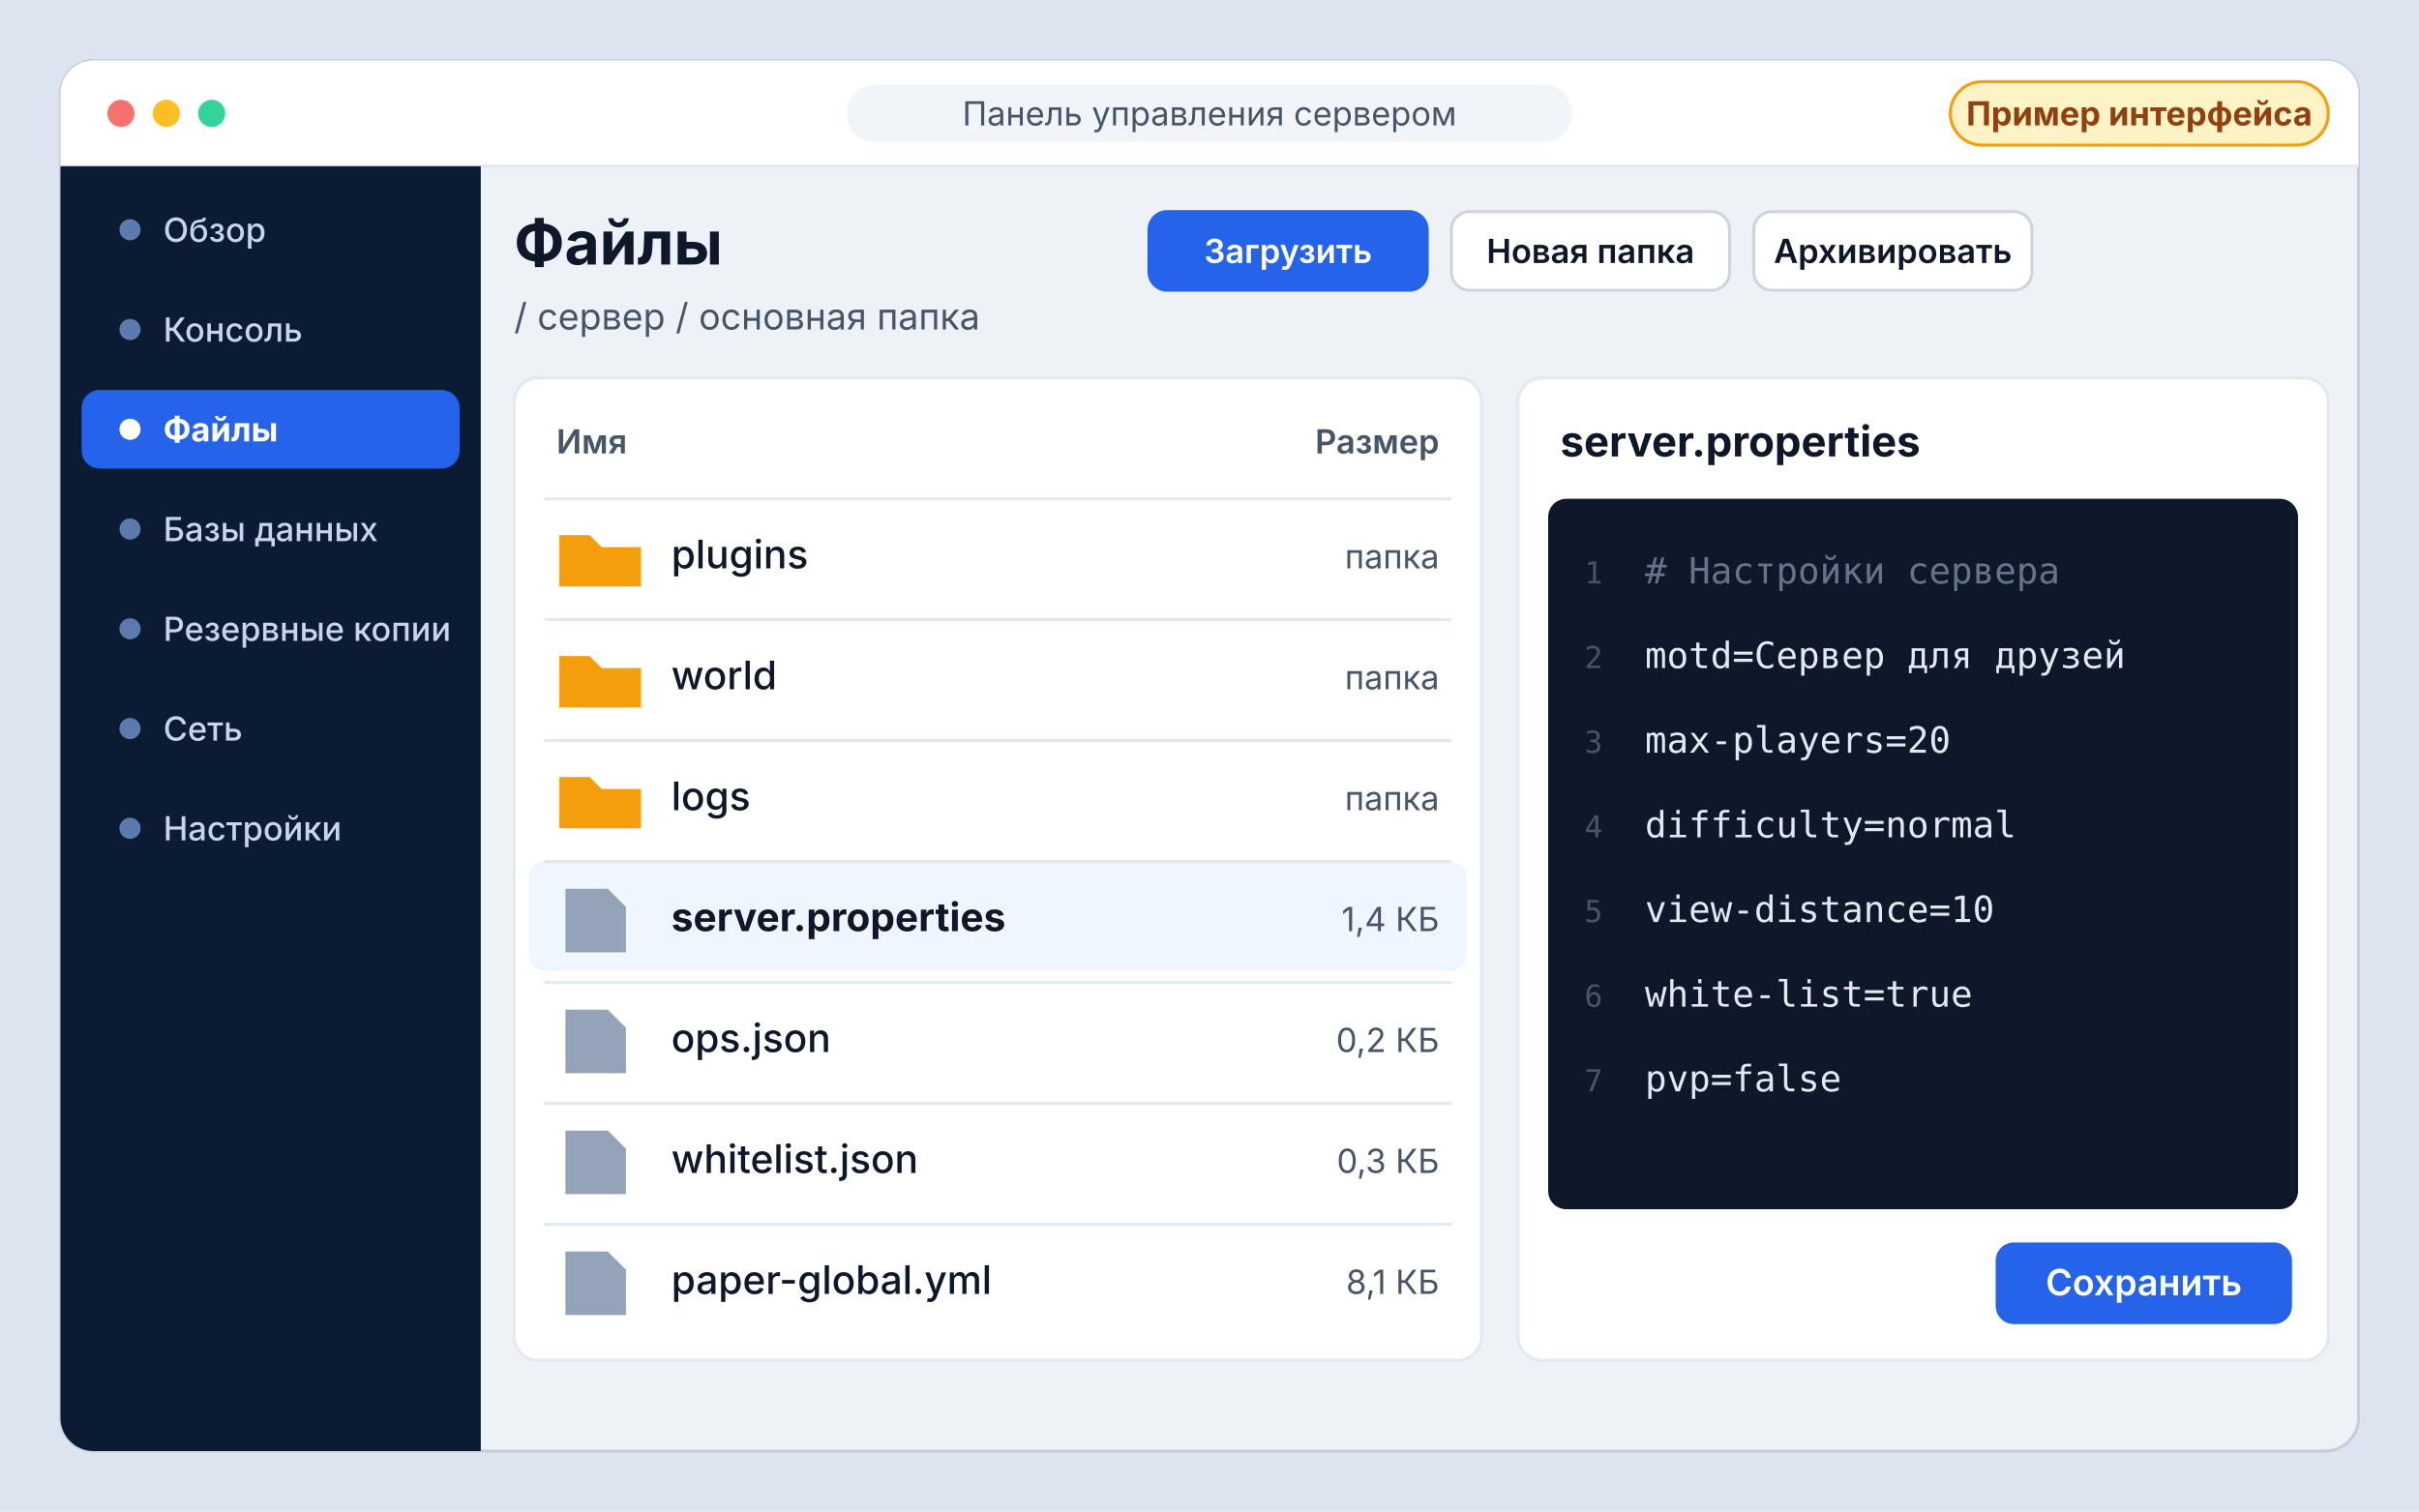
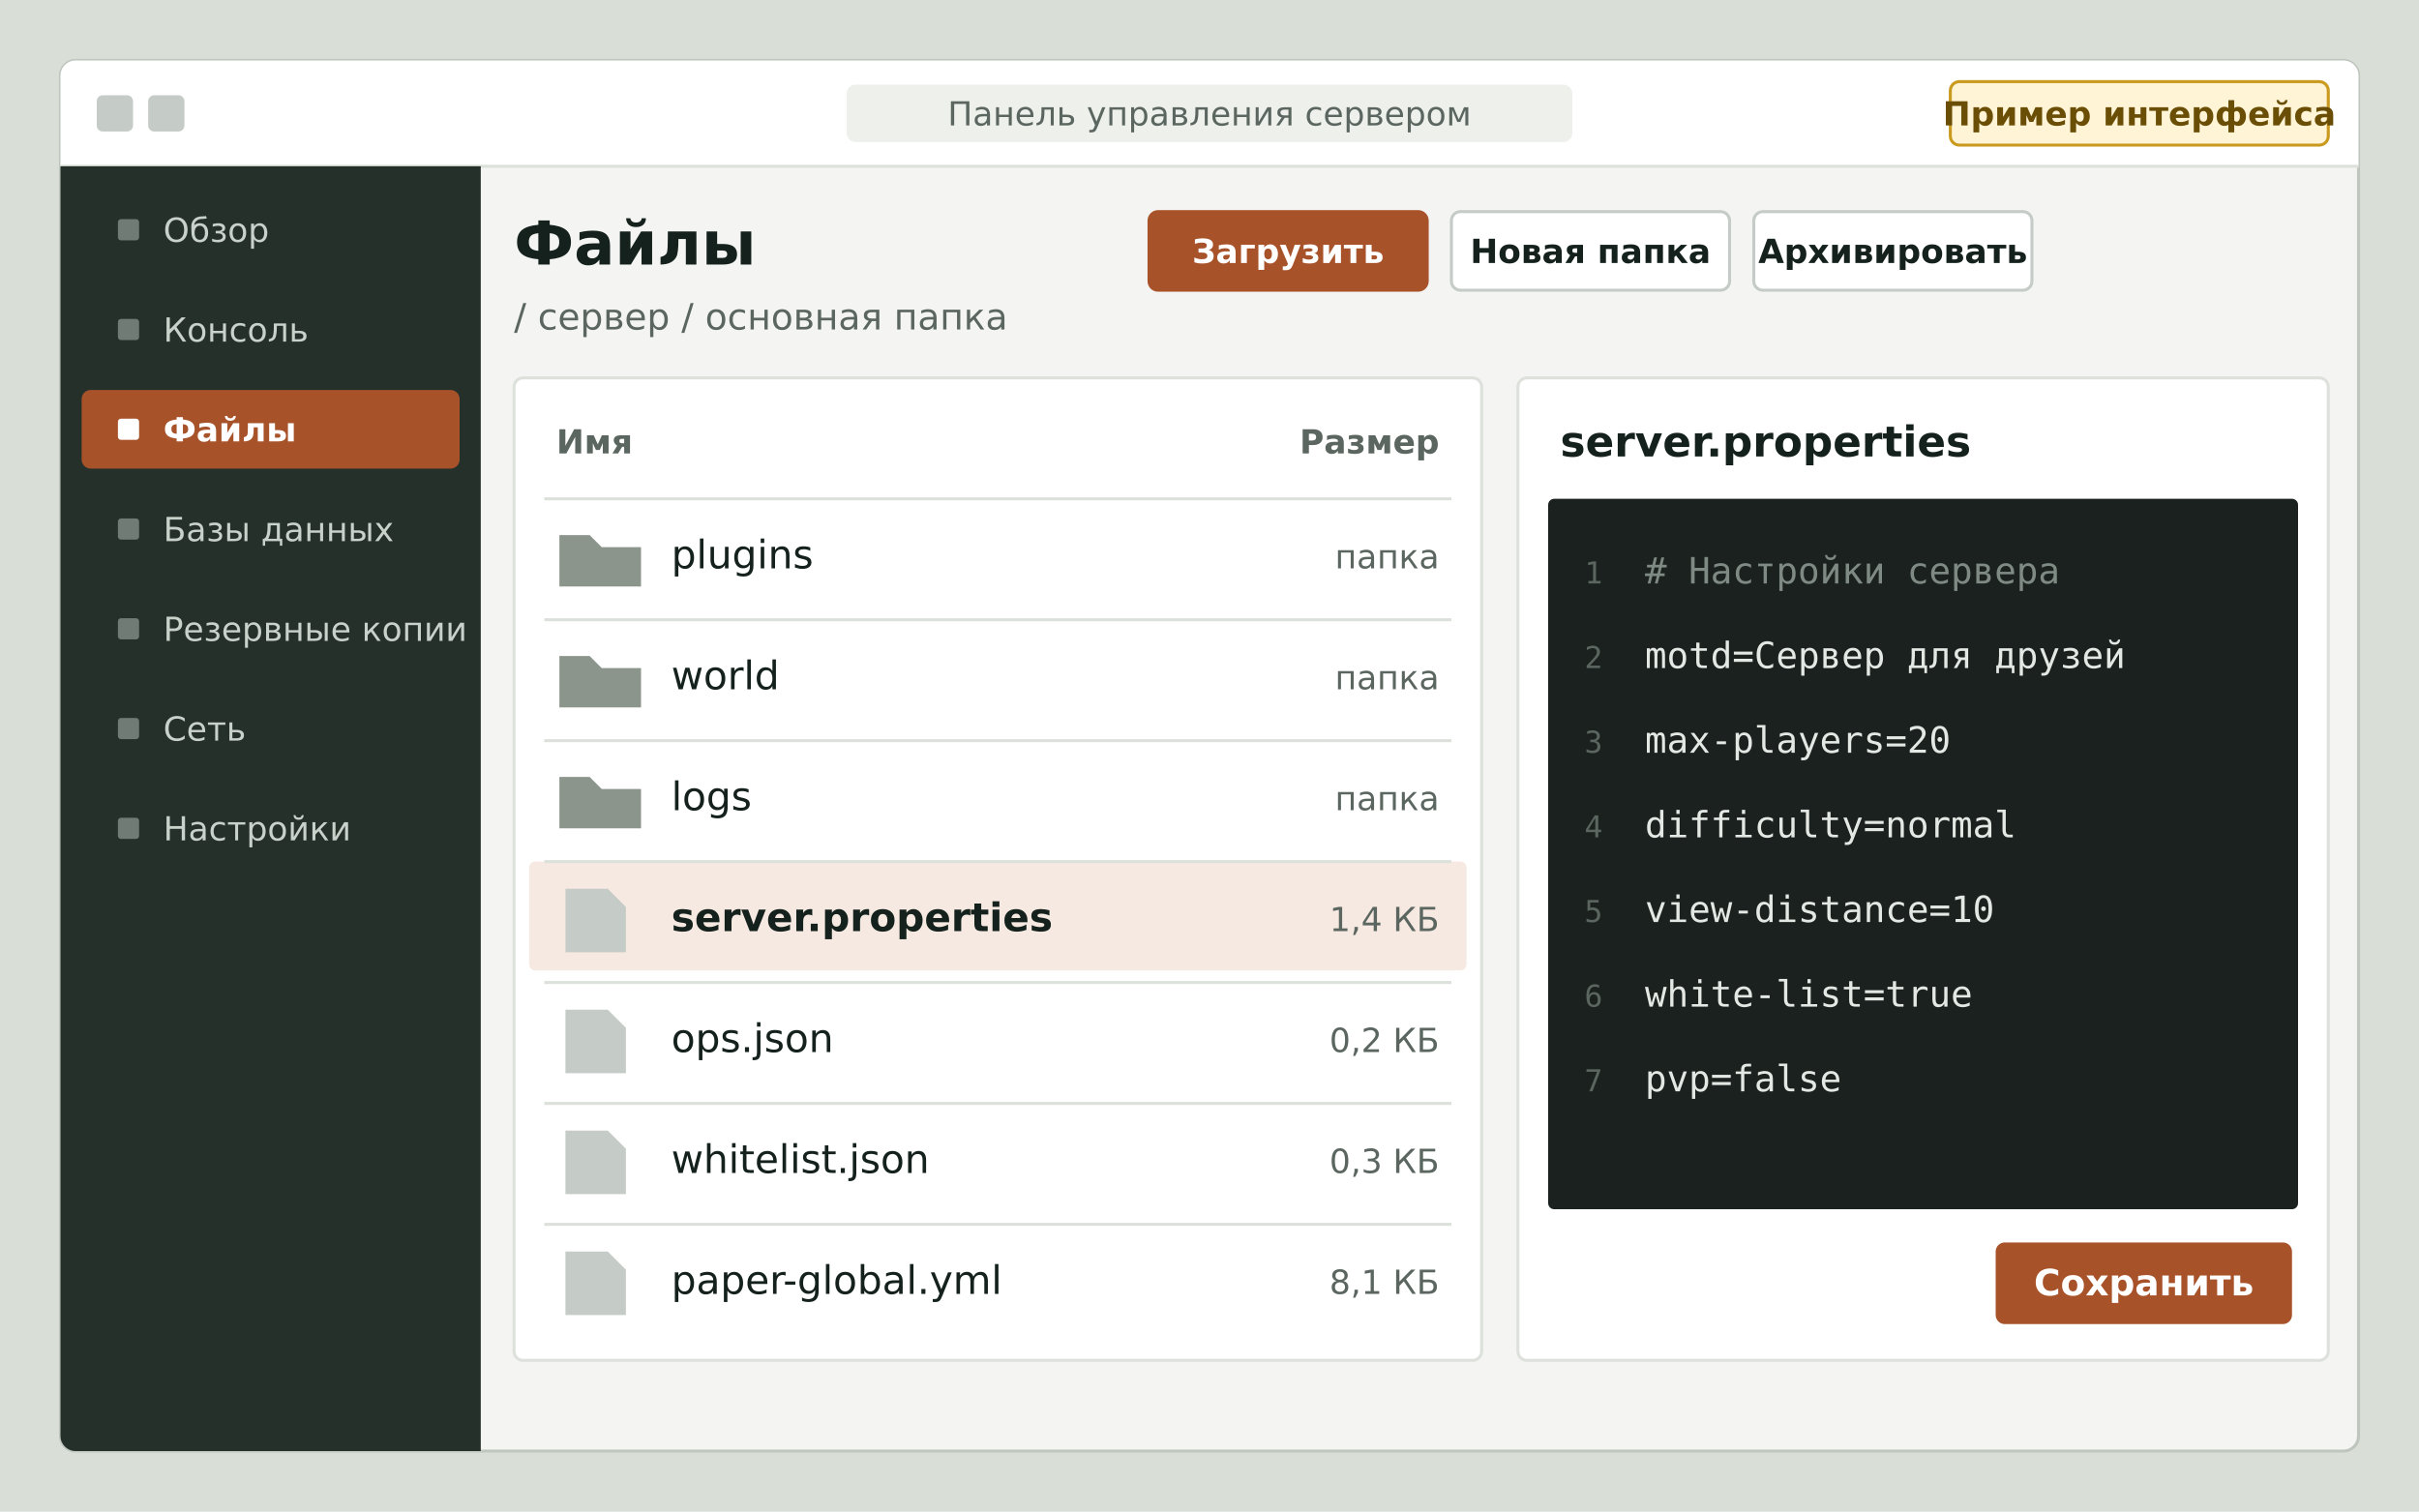
<svg xmlns="http://www.w3.org/2000/svg" width="1600" height="1000" viewBox="0 0 1600 1000">
-   <rect width="1600" height="1000" fill="#DCE4EF" />
-   <rect x="40" y="40" width="1520" height="920" rx="22" fill="#EEF2F7" stroke="#C3CEDD" stroke-width="2" />
-   <path d="M40 62 a22 22 0 0 1 22-22 H1538 a22 22 0 0 1 22 22 V110 H40 Z" fill="#FFFFFF" />
-   <line x1="40" y1="110" x2="1560" y2="110" stroke="#E2E8F0" stroke-width="2" />
-   <circle cx="80" cy="75" r="9" fill="#F87171" />
-   <circle cx="110" cy="75" r="9" fill="#FBBF24" />
-   <circle cx="140" cy="75" r="9" fill="#34D399" />
-   <rect x="560" y="56" width="480" height="38" rx="19" fill="#F1F5F9" />
-   <text x="800" y="83" font-family="Inter, 'DejaVu Sans', Arial, sans-serif" font-size="22" font-weight="400" fill="#475569" text-anchor="middle">Панель управления сервером</text>
-   <rect x="1290" y="54" width="250" height="42" rx="21" fill="#FEF3C7" stroke="#F59E0B" stroke-width="2" />
-   <text x="1415" y="83" font-family="Inter, 'DejaVu Sans', Arial, sans-serif" font-size="22" font-weight="700" fill="#92400E" text-anchor="middle">Пример интерфейса</text>
-   <path d="M40 110 H318 V960 H62 a22 22 0 0 1 -22 -22 Z" fill="#0B1B33" />
-   <circle cx="86" cy="152" r="7" fill="#5B7BAE" />
-   <text x="108" y="160" font-family="Inter, 'DejaVu Sans', Arial, sans-serif" font-size="22" font-weight="500" fill="#C7D4EA">Обзор</text>
-   <circle cx="86" cy="218" r="7" fill="#5B7BAE" />
-   <text x="108" y="226" font-family="Inter, 'DejaVu Sans', Arial, sans-serif" font-size="22" font-weight="500" fill="#C7D4EA">Консоль</text>
-   <rect x="54" y="258" width="250" height="52" rx="12" fill="#2563EB" />
-   <circle cx="86" cy="284" r="7" fill="#FFFFFF" />
-   <text x="108" y="292" font-family="Inter, 'DejaVu Sans', Arial, sans-serif" font-size="22" font-weight="700" fill="#FFFFFF">Файлы</text>
-   <circle cx="86" cy="350" r="7" fill="#5B7BAE" />
-   <text x="108" y="358" font-family="Inter, 'DejaVu Sans', Arial, sans-serif" font-size="22" font-weight="500" fill="#C7D4EA">Базы данных</text>
-   <circle cx="86" cy="416" r="7" fill="#5B7BAE" />
-   <text x="108" y="424" font-family="Inter, 'DejaVu Sans', Arial, sans-serif" font-size="22" font-weight="500" fill="#C7D4EA">Резервные копии</text>
-   <circle cx="86" cy="482" r="7" fill="#5B7BAE" />
-   <text x="108" y="490" font-family="Inter, 'DejaVu Sans', Arial, sans-serif" font-size="22" font-weight="500" fill="#C7D4EA">Сеть</text>
-   <circle cx="86" cy="548" r="7" fill="#5B7BAE" />
-   <text x="108" y="556" font-family="Inter, 'DejaVu Sans', Arial, sans-serif" font-size="22" font-weight="500" fill="#C7D4EA">Настройки</text>
-   <text x="340" y="175" font-family="Inter, 'DejaVu Sans', Arial, sans-serif" font-size="40" font-weight="700" fill="#0F172A">Файлы</text>
-   <text x="340" y="218" font-family="Inter, 'DejaVu Sans', Arial, sans-serif" font-size="24" font-weight="400" fill="#475569">/ сервер / основная папка</text>
-   <rect x="760" y="140" width="184" height="52" rx="12" fill="#2563EB" stroke="#2563EB" stroke-width="2" />
-   <text x="852" y="174" font-family="Inter, 'DejaVu Sans', Arial, sans-serif" font-size="22" font-weight="600" fill="#FFFFFF" text-anchor="middle">Загрузить</text>
-   <rect x="960" y="140" width="184" height="52" rx="12" fill="#FFFFFF" stroke="#CBD5E1" stroke-width="2" />
-   <text x="1052" y="174" font-family="Inter, 'DejaVu Sans', Arial, sans-serif" font-size="22" font-weight="600" fill="#0F172A" text-anchor="middle">Новая папка</text>
-   <rect x="1160" y="140" width="184" height="52" rx="12" fill="#FFFFFF" stroke="#CBD5E1" stroke-width="2" />
-   <text x="1252" y="174" font-family="Inter, 'DejaVu Sans', Arial, sans-serif" font-size="22" font-weight="600" fill="#0F172A" text-anchor="middle">Архивировать</text>
-   <rect x="340" y="250" width="640" height="650" rx="16" fill="#FFFFFF" stroke="#E2E8F0" stroke-width="2" />
-   <text x="368" y="300" font-family="Inter, 'DejaVu Sans', Arial, sans-serif" font-size="22" font-weight="600" fill="#475569">Имя</text>
-   <text x="952" y="300" font-family="Inter, 'DejaVu Sans', Arial, sans-serif" font-size="22" font-weight="600" fill="#475569" text-anchor="end">Размер</text>
-   <line x1="360" x2="960" y1="330" y2="330" stroke="#E2E8F0" stroke-width="2" />
-   <path d="M370 354 h20 l8 8 h26 v26 h-54 z" fill="#F59E0B" />
-   <text x="444" y="376" font-family="Inter, 'DejaVu Sans', Arial, sans-serif" font-size="26" font-weight="500" fill="#0F172A">plugins</text>
-   <text x="952" y="376" font-family="Inter, 'DejaVu Sans', Arial, sans-serif" font-size="22" font-weight="400" fill="#475569" text-anchor="end">папка</text>
-   <line x1="360" x2="960" y1="410" y2="410" stroke="#E2E8F0" stroke-width="2" />
-   <path d="M370 434 h20 l8 8 h26 v26 h-54 z" fill="#F59E0B" />
-   <text x="444" y="456" font-family="Inter, 'DejaVu Sans', Arial, sans-serif" font-size="26" font-weight="500" fill="#0F172A">world</text>
-   <text x="952" y="456" font-family="Inter, 'DejaVu Sans', Arial, sans-serif" font-size="22" font-weight="400" fill="#475569" text-anchor="end">папка</text>
-   <line x1="360" x2="960" y1="490" y2="490" stroke="#E2E8F0" stroke-width="2" />
-   <path d="M370 514 h20 l8 8 h26 v26 h-54 z" fill="#F59E0B" />
-   <text x="444" y="536" font-family="Inter, 'DejaVu Sans', Arial, sans-serif" font-size="26" font-weight="500" fill="#0F172A">logs</text>
-   <text x="952" y="536" font-family="Inter, 'DejaVu Sans', Arial, sans-serif" font-size="22" font-weight="400" fill="#475569" text-anchor="end">папка</text>
-   <rect x="350" y="570" width="620" height="72" rx="10" fill="#EFF6FF" />
-   <line x1="360" x2="960" y1="570" y2="570" stroke="#E2E8F0" stroke-width="2" />
-   <path d="M374 588 h28 l12 12 v30 h-40 z" fill="#94A3B8" />
-   <text x="444" y="616" font-family="Inter, 'DejaVu Sans', Arial, sans-serif" font-size="26" font-weight="700" fill="#0F172A">server.properties</text>
-   <text x="952" y="616" font-family="Inter, 'DejaVu Sans', Arial, sans-serif" font-size="22" font-weight="400" fill="#475569" text-anchor="end">1,4 КБ</text>
-   <line x1="360" x2="960" y1="650" y2="650" stroke="#E2E8F0" stroke-width="2" />
-   <path d="M374 668 h28 l12 12 v30 h-40 z" fill="#94A3B8" />
-   <text x="444" y="696" font-family="Inter, 'DejaVu Sans', Arial, sans-serif" font-size="26" font-weight="500" fill="#0F172A">ops.json</text>
-   <text x="952" y="696" font-family="Inter, 'DejaVu Sans', Arial, sans-serif" font-size="22" font-weight="400" fill="#475569" text-anchor="end">0,2 КБ</text>
-   <line x1="360" x2="960" y1="730" y2="730" stroke="#E2E8F0" stroke-width="2" />
-   <path d="M374 748 h28 l12 12 v30 h-40 z" fill="#94A3B8" />
-   <text x="444" y="776" font-family="Inter, 'DejaVu Sans', Arial, sans-serif" font-size="26" font-weight="500" fill="#0F172A">whitelist.json</text>
-   <text x="952" y="776" font-family="Inter, 'DejaVu Sans', Arial, sans-serif" font-size="22" font-weight="400" fill="#475569" text-anchor="end">0,3 КБ</text>
-   <line x1="360" x2="960" y1="810" y2="810" stroke="#E2E8F0" stroke-width="2" />
-   <path d="M374 828 h28 l12 12 v30 h-40 z" fill="#94A3B8" />
-   <text x="444" y="856" font-family="Inter, 'DejaVu Sans', Arial, sans-serif" font-size="26" font-weight="500" fill="#0F172A">paper-global.yml</text>
-   <text x="952" y="856" font-family="Inter, 'DejaVu Sans', Arial, sans-serif" font-size="22" font-weight="400" fill="#475569" text-anchor="end">8,1 КБ</text>
-   <rect x="1004" y="250" width="536" height="650" rx="16" fill="#FFFFFF" stroke="#E2E8F0" stroke-width="2" />
-   <text x="1032" y="302" font-family="Inter, 'DejaVu Sans', Arial, sans-serif" font-size="28" font-weight="700" fill="#0F172A">server.properties</text>
-   <rect x="1024" y="330" width="496" height="470" rx="12" fill="#0F172A" />
-   <text x="1048" y="386" font-family="'DejaVu Sans Mono', 'Liberation Mono', monospace" font-size="20" font-weight="400" fill="#475569">1</text>
-   <text x="1088" y="386" font-family="'DejaVu Sans Mono', 'Liberation Mono', monospace" font-size="24" font-weight="400" fill="#64748B"># Настройки сервера</text>
-   <text x="1048" y="442" font-family="'DejaVu Sans Mono', 'Liberation Mono', monospace" font-size="20" font-weight="400" fill="#475569">2</text>
-   <text x="1088" y="442" font-family="'DejaVu Sans Mono', 'Liberation Mono', monospace" font-size="24" font-weight="400" fill="#E2E8F0">motd=Сервер для друзей</text>
-   <text x="1048" y="498" font-family="'DejaVu Sans Mono', 'Liberation Mono', monospace" font-size="20" font-weight="400" fill="#475569">3</text>
-   <text x="1088" y="498" font-family="'DejaVu Sans Mono', 'Liberation Mono', monospace" font-size="24" font-weight="400" fill="#E2E8F0">max-players=20</text>
-   <text x="1048" y="554" font-family="'DejaVu Sans Mono', 'Liberation Mono', monospace" font-size="20" font-weight="400" fill="#475569">4</text>
-   <text x="1088" y="554" font-family="'DejaVu Sans Mono', 'Liberation Mono', monospace" font-size="24" font-weight="400" fill="#E2E8F0">difficulty=normal</text>
-   <text x="1048" y="610" font-family="'DejaVu Sans Mono', 'Liberation Mono', monospace" font-size="20" font-weight="400" fill="#475569">5</text>
-   <text x="1088" y="610" font-family="'DejaVu Sans Mono', 'Liberation Mono', monospace" font-size="24" font-weight="400" fill="#E2E8F0">view-distance=10</text>
-   <text x="1048" y="666" font-family="'DejaVu Sans Mono', 'Liberation Mono', monospace" font-size="20" font-weight="400" fill="#475569">6</text>
-   <text x="1088" y="666" font-family="'DejaVu Sans Mono', 'Liberation Mono', monospace" font-size="24" font-weight="400" fill="#E2E8F0">white-list=true</text>
-   <text x="1048" y="722" font-family="'DejaVu Sans Mono', 'Liberation Mono', monospace" font-size="20" font-weight="400" fill="#475569">7</text>
-   <text x="1088" y="722" font-family="'DejaVu Sans Mono', 'Liberation Mono', monospace" font-size="24" font-weight="400" fill="#E2E8F0">pvp=false</text>
-   <rect x="1320" y="822" width="196" height="54" rx="12" fill="#2563EB" />
-   <text x="1418" y="857" font-family="Inter, 'DejaVu Sans', Arial, sans-serif" font-size="24" font-weight="600" fill="#FFFFFF" text-anchor="middle">Сохранить</text>
+   <rect width="1600" height="1000" fill="#D9DED7" />
+   <rect x="40" y="40" width="1520" height="920" rx="10" fill="#F4F5F3" stroke="#BFC6BE" stroke-width="2" />
+   <path d="M40 50 a10 10 0 0 1 10-10 H1550 a10 10 0 0 1 10 10 V110 H40 Z" fill="#FFFFFF" />
+   <line x1="40" y1="110" x2="1560" y2="110" stroke="#DDE1DB" stroke-width="2" />
+   <rect x="64" y="63" width="24" height="24" rx="4" fill="#C5CBC6" />
+   <rect x="98" y="63" width="24" height="24" rx="4" fill="#C5CBC6" />
+   <rect x="560" y="56" width="480" height="38" rx="6" fill="#EEF0EC" />
+   <text x="800" y="83" font-family="'Golos Text', 'DejaVu Sans', Arial, sans-serif" font-size="22" font-weight="400" fill="#5B6660" text-anchor="middle">Панель управления сервером</text>
+   <rect x="1290" y="54" width="250" height="42" rx="6" fill="#FFF4D6" stroke="#C99A1E" stroke-width="2" />
+   <text x="1415" y="83" font-family="'Golos Text', 'DejaVu Sans', Arial, sans-serif" font-size="22" font-weight="700" fill="#6B4E06" text-anchor="middle">Пример интерфейса</text>
+   <path d="M40 110 H318 V960 H50 a10 10 0 0 1 -10 -10 Z" fill="#26302B" />
+   <rect x="78" y="145" width="14" height="14" rx="2" fill="#6F7B74" />
+   <text x="108" y="160" font-family="'Golos Text', 'DejaVu Sans', Arial, sans-serif" font-size="22" font-weight="500" fill="#C9D1CB">Обзор</text>
+   <rect x="78" y="211" width="14" height="14" rx="2" fill="#6F7B74" />
+   <text x="108" y="226" font-family="'Golos Text', 'DejaVu Sans', Arial, sans-serif" font-size="22" font-weight="500" fill="#C9D1CB">Консоль</text>
+   <rect x="54" y="258" width="250" height="52" rx="6" fill="#A8522A" />
+   <rect x="78" y="277" width="14" height="14" rx="2" fill="#FFFFFF" />
+   <text x="108" y="292" font-family="'Golos Text', 'DejaVu Sans', Arial, sans-serif" font-size="22" font-weight="700" fill="#FFFFFF">Файлы</text>
+   <rect x="78" y="343" width="14" height="14" rx="2" fill="#6F7B74" />
+   <text x="108" y="358" font-family="'Golos Text', 'DejaVu Sans', Arial, sans-serif" font-size="22" font-weight="500" fill="#C9D1CB">Базы данных</text>
+   <rect x="78" y="409" width="14" height="14" rx="2" fill="#6F7B74" />
+   <text x="108" y="424" font-family="'Golos Text', 'DejaVu Sans', Arial, sans-serif" font-size="22" font-weight="500" fill="#C9D1CB">Резервные копии</text>
+   <rect x="78" y="475" width="14" height="14" rx="2" fill="#6F7B74" />
+   <text x="108" y="490" font-family="'Golos Text', 'DejaVu Sans', Arial, sans-serif" font-size="22" font-weight="500" fill="#C9D1CB">Сеть</text>
+   <rect x="78" y="541" width="14" height="14" rx="2" fill="#6F7B74" />
+   <text x="108" y="556" font-family="'Golos Text', 'DejaVu Sans', Arial, sans-serif" font-size="22" font-weight="500" fill="#C9D1CB">Настройки</text>
+   <text x="340" y="175" font-family="'Golos Text', 'DejaVu Sans', Arial, sans-serif" font-size="40" font-weight="700" fill="#14211C">Файлы</text>
+   <text x="340" y="218" font-family="'Golos Text', 'DejaVu Sans', Arial, sans-serif" font-size="24" font-weight="400" fill="#5B6660">/ сервер / основная папка</text>
+   <rect x="760" y="140" width="184" height="52" rx="6" fill="#A8522A" stroke="#A8522A" stroke-width="2" />
+   <text x="852" y="174" font-family="'Golos Text', 'DejaVu Sans', Arial, sans-serif" font-size="22" font-weight="600" fill="#FFFFFF" text-anchor="middle">Загрузить</text>
+   <rect x="960" y="140" width="184" height="52" rx="6" fill="#FFFFFF" stroke="#C5CBC6" stroke-width="2" />
+   <text x="1052" y="174" font-family="'Golos Text', 'DejaVu Sans', Arial, sans-serif" font-size="22" font-weight="600" fill="#14211C" text-anchor="middle">Новая папка</text>
+   <rect x="1160" y="140" width="184" height="52" rx="6" fill="#FFFFFF" stroke="#C5CBC6" stroke-width="2" />
+   <text x="1252" y="174" font-family="'Golos Text', 'DejaVu Sans', Arial, sans-serif" font-size="22" font-weight="600" fill="#14211C" text-anchor="middle">Архивировать</text>
+   <rect x="340" y="250" width="640" height="650" rx="6" fill="#FFFFFF" stroke="#DDE1DB" stroke-width="2" />
+   <text x="368" y="300" font-family="'Golos Text', 'DejaVu Sans', Arial, sans-serif" font-size="22" font-weight="600" fill="#5B6660">Имя</text>
+   <text x="952" y="300" font-family="'Golos Text', 'DejaVu Sans', Arial, sans-serif" font-size="22" font-weight="600" fill="#5B6660" text-anchor="end">Размер</text>
+   <line x1="360" x2="960" y1="330" y2="330" stroke="#DDE1DB" stroke-width="2" />
+   <path d="M370 354 h20 l8 8 h26 v26 h-54 z" fill="#8C958C" />
+   <text x="444" y="376" font-family="'Golos Text', 'DejaVu Sans', Arial, sans-serif" font-size="26" font-weight="500" fill="#14211C">plugins</text>
+   <text x="952" y="376" font-family="'Golos Text', 'DejaVu Sans', Arial, sans-serif" font-size="22" font-weight="400" fill="#5B6660" text-anchor="end">папка</text>
+   <line x1="360" x2="960" y1="410" y2="410" stroke="#DDE1DB" stroke-width="2" />
+   <path d="M370 434 h20 l8 8 h26 v26 h-54 z" fill="#8C958C" />
+   <text x="444" y="456" font-family="'Golos Text', 'DejaVu Sans', Arial, sans-serif" font-size="26" font-weight="500" fill="#14211C">world</text>
+   <text x="952" y="456" font-family="'Golos Text', 'DejaVu Sans', Arial, sans-serif" font-size="22" font-weight="400" fill="#5B6660" text-anchor="end">папка</text>
+   <line x1="360" x2="960" y1="490" y2="490" stroke="#DDE1DB" stroke-width="2" />
+   <path d="M370 514 h20 l8 8 h26 v26 h-54 z" fill="#8C958C" />
+   <text x="444" y="536" font-family="'Golos Text', 'DejaVu Sans', Arial, sans-serif" font-size="26" font-weight="500" fill="#14211C">logs</text>
+   <text x="952" y="536" font-family="'Golos Text', 'DejaVu Sans', Arial, sans-serif" font-size="22" font-weight="400" fill="#5B6660" text-anchor="end">папка</text>
+   <rect x="350" y="570" width="620" height="72" rx="4" fill="#F6E9E1" />
+   <line x1="360" x2="960" y1="570" y2="570" stroke="#DDE1DB" stroke-width="2" />
+   <path d="M374 588 h28 l12 12 v30 h-40 z" fill="#C5CBC6" />
+   <text x="444" y="616" font-family="'Golos Text', 'DejaVu Sans', Arial, sans-serif" font-size="26" font-weight="700" fill="#14211C">server.properties</text>
+   <text x="952" y="616" font-family="'Golos Text', 'DejaVu Sans', Arial, sans-serif" font-size="22" font-weight="400" fill="#5B6660" text-anchor="end">1,4 КБ</text>
+   <line x1="360" x2="960" y1="650" y2="650" stroke="#DDE1DB" stroke-width="2" />
+   <path d="M374 668 h28 l12 12 v30 h-40 z" fill="#C5CBC6" />
+   <text x="444" y="696" font-family="'Golos Text', 'DejaVu Sans', Arial, sans-serif" font-size="26" font-weight="500" fill="#14211C">ops.json</text>
+   <text x="952" y="696" font-family="'Golos Text', 'DejaVu Sans', Arial, sans-serif" font-size="22" font-weight="400" fill="#5B6660" text-anchor="end">0,2 КБ</text>
+   <line x1="360" x2="960" y1="730" y2="730" stroke="#DDE1DB" stroke-width="2" />
+   <path d="M374 748 h28 l12 12 v30 h-40 z" fill="#C5CBC6" />
+   <text x="444" y="776" font-family="'Golos Text', 'DejaVu Sans', Arial, sans-serif" font-size="26" font-weight="500" fill="#14211C">whitelist.json</text>
+   <text x="952" y="776" font-family="'Golos Text', 'DejaVu Sans', Arial, sans-serif" font-size="22" font-weight="400" fill="#5B6660" text-anchor="end">0,3 КБ</text>
+   <line x1="360" x2="960" y1="810" y2="810" stroke="#DDE1DB" stroke-width="2" />
+   <path d="M374 828 h28 l12 12 v30 h-40 z" fill="#C5CBC6" />
+   <text x="444" y="856" font-family="'Golos Text', 'DejaVu Sans', Arial, sans-serif" font-size="26" font-weight="500" fill="#14211C">paper-global.yml</text>
+   <text x="952" y="856" font-family="'Golos Text', 'DejaVu Sans', Arial, sans-serif" font-size="22" font-weight="400" fill="#5B6660" text-anchor="end">8,1 КБ</text>
+   <rect x="1004" y="250" width="536" height="650" rx="6" fill="#FFFFFF" stroke="#DDE1DB" stroke-width="2" />
+   <text x="1032" y="302" font-family="'Golos Text', 'DejaVu Sans', Arial, sans-serif" font-size="28" font-weight="700" fill="#14211C">server.properties</text>
+   <rect x="1024" y="330" width="496" height="470" rx="4" fill="#1A211E" />
+   <text x="1048" y="386" font-family="'DejaVu Sans Mono', 'Liberation Mono', monospace" font-size="20" font-weight="400" fill="#5B6660">1</text>
+   <text x="1088" y="386" font-family="'DejaVu Sans Mono', 'Liberation Mono', monospace" font-size="24" font-weight="400" fill="#7F8A84"># Настройки сервера</text>
+   <text x="1048" y="442" font-family="'DejaVu Sans Mono', 'Liberation Mono', monospace" font-size="20" font-weight="400" fill="#5B6660">2</text>
+   <text x="1088" y="442" font-family="'DejaVu Sans Mono', 'Liberation Mono', monospace" font-size="24" font-weight="400" fill="#E4E8E4">motd=Сервер для друзей</text>
+   <text x="1048" y="498" font-family="'DejaVu Sans Mono', 'Liberation Mono', monospace" font-size="20" font-weight="400" fill="#5B6660">3</text>
+   <text x="1088" y="498" font-family="'DejaVu Sans Mono', 'Liberation Mono', monospace" font-size="24" font-weight="400" fill="#E4E8E4">max-players=20</text>
+   <text x="1048" y="554" font-family="'DejaVu Sans Mono', 'Liberation Mono', monospace" font-size="20" font-weight="400" fill="#5B6660">4</text>
+   <text x="1088" y="554" font-family="'DejaVu Sans Mono', 'Liberation Mono', monospace" font-size="24" font-weight="400" fill="#E4E8E4">difficulty=normal</text>
+   <text x="1048" y="610" font-family="'DejaVu Sans Mono', 'Liberation Mono', monospace" font-size="20" font-weight="400" fill="#5B6660">5</text>
+   <text x="1088" y="610" font-family="'DejaVu Sans Mono', 'Liberation Mono', monospace" font-size="24" font-weight="400" fill="#E4E8E4">view-distance=10</text>
+   <text x="1048" y="666" font-family="'DejaVu Sans Mono', 'Liberation Mono', monospace" font-size="20" font-weight="400" fill="#5B6660">6</text>
+   <text x="1088" y="666" font-family="'DejaVu Sans Mono', 'Liberation Mono', monospace" font-size="24" font-weight="400" fill="#E4E8E4">white-list=true</text>
+   <text x="1048" y="722" font-family="'DejaVu Sans Mono', 'Liberation Mono', monospace" font-size="20" font-weight="400" fill="#5B6660">7</text>
+   <text x="1088" y="722" font-family="'DejaVu Sans Mono', 'Liberation Mono', monospace" font-size="24" font-weight="400" fill="#E4E8E4">pvp=false</text>
+   <rect x="1320" y="822" width="196" height="54" rx="6" fill="#A8522A" />
+   <text x="1418" y="857" font-family="'Golos Text', 'DejaVu Sans', Arial, sans-serif" font-size="24" font-weight="600" fill="#FFFFFF" text-anchor="middle">Сохранить</text>
</svg>
